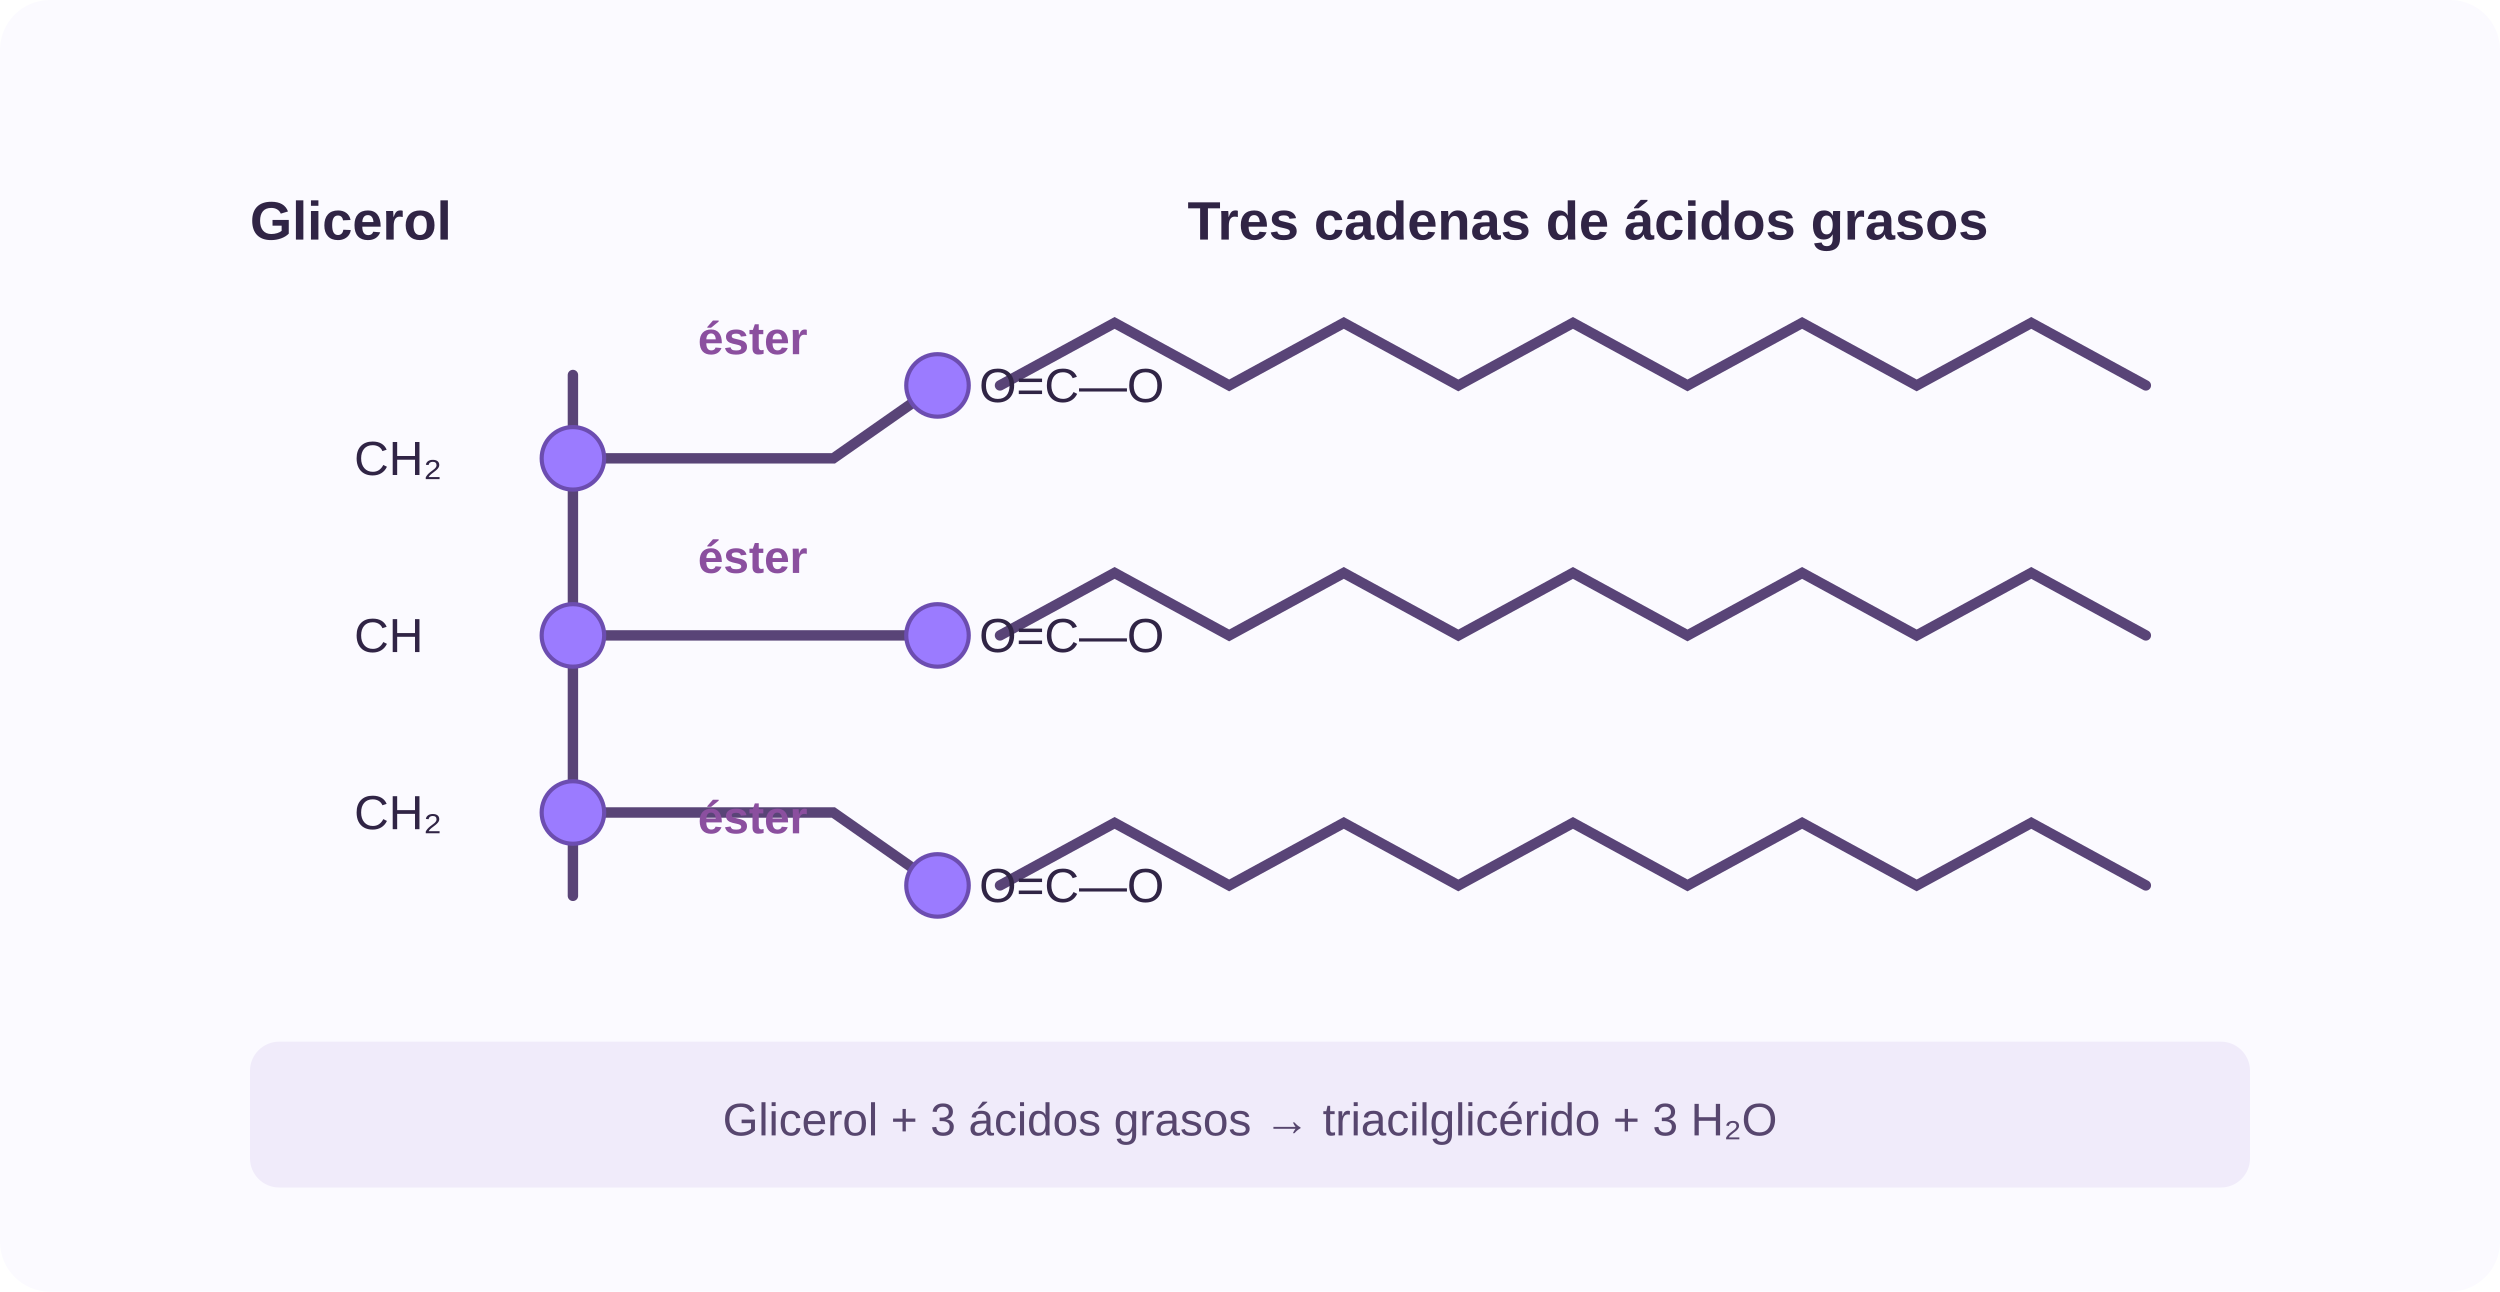
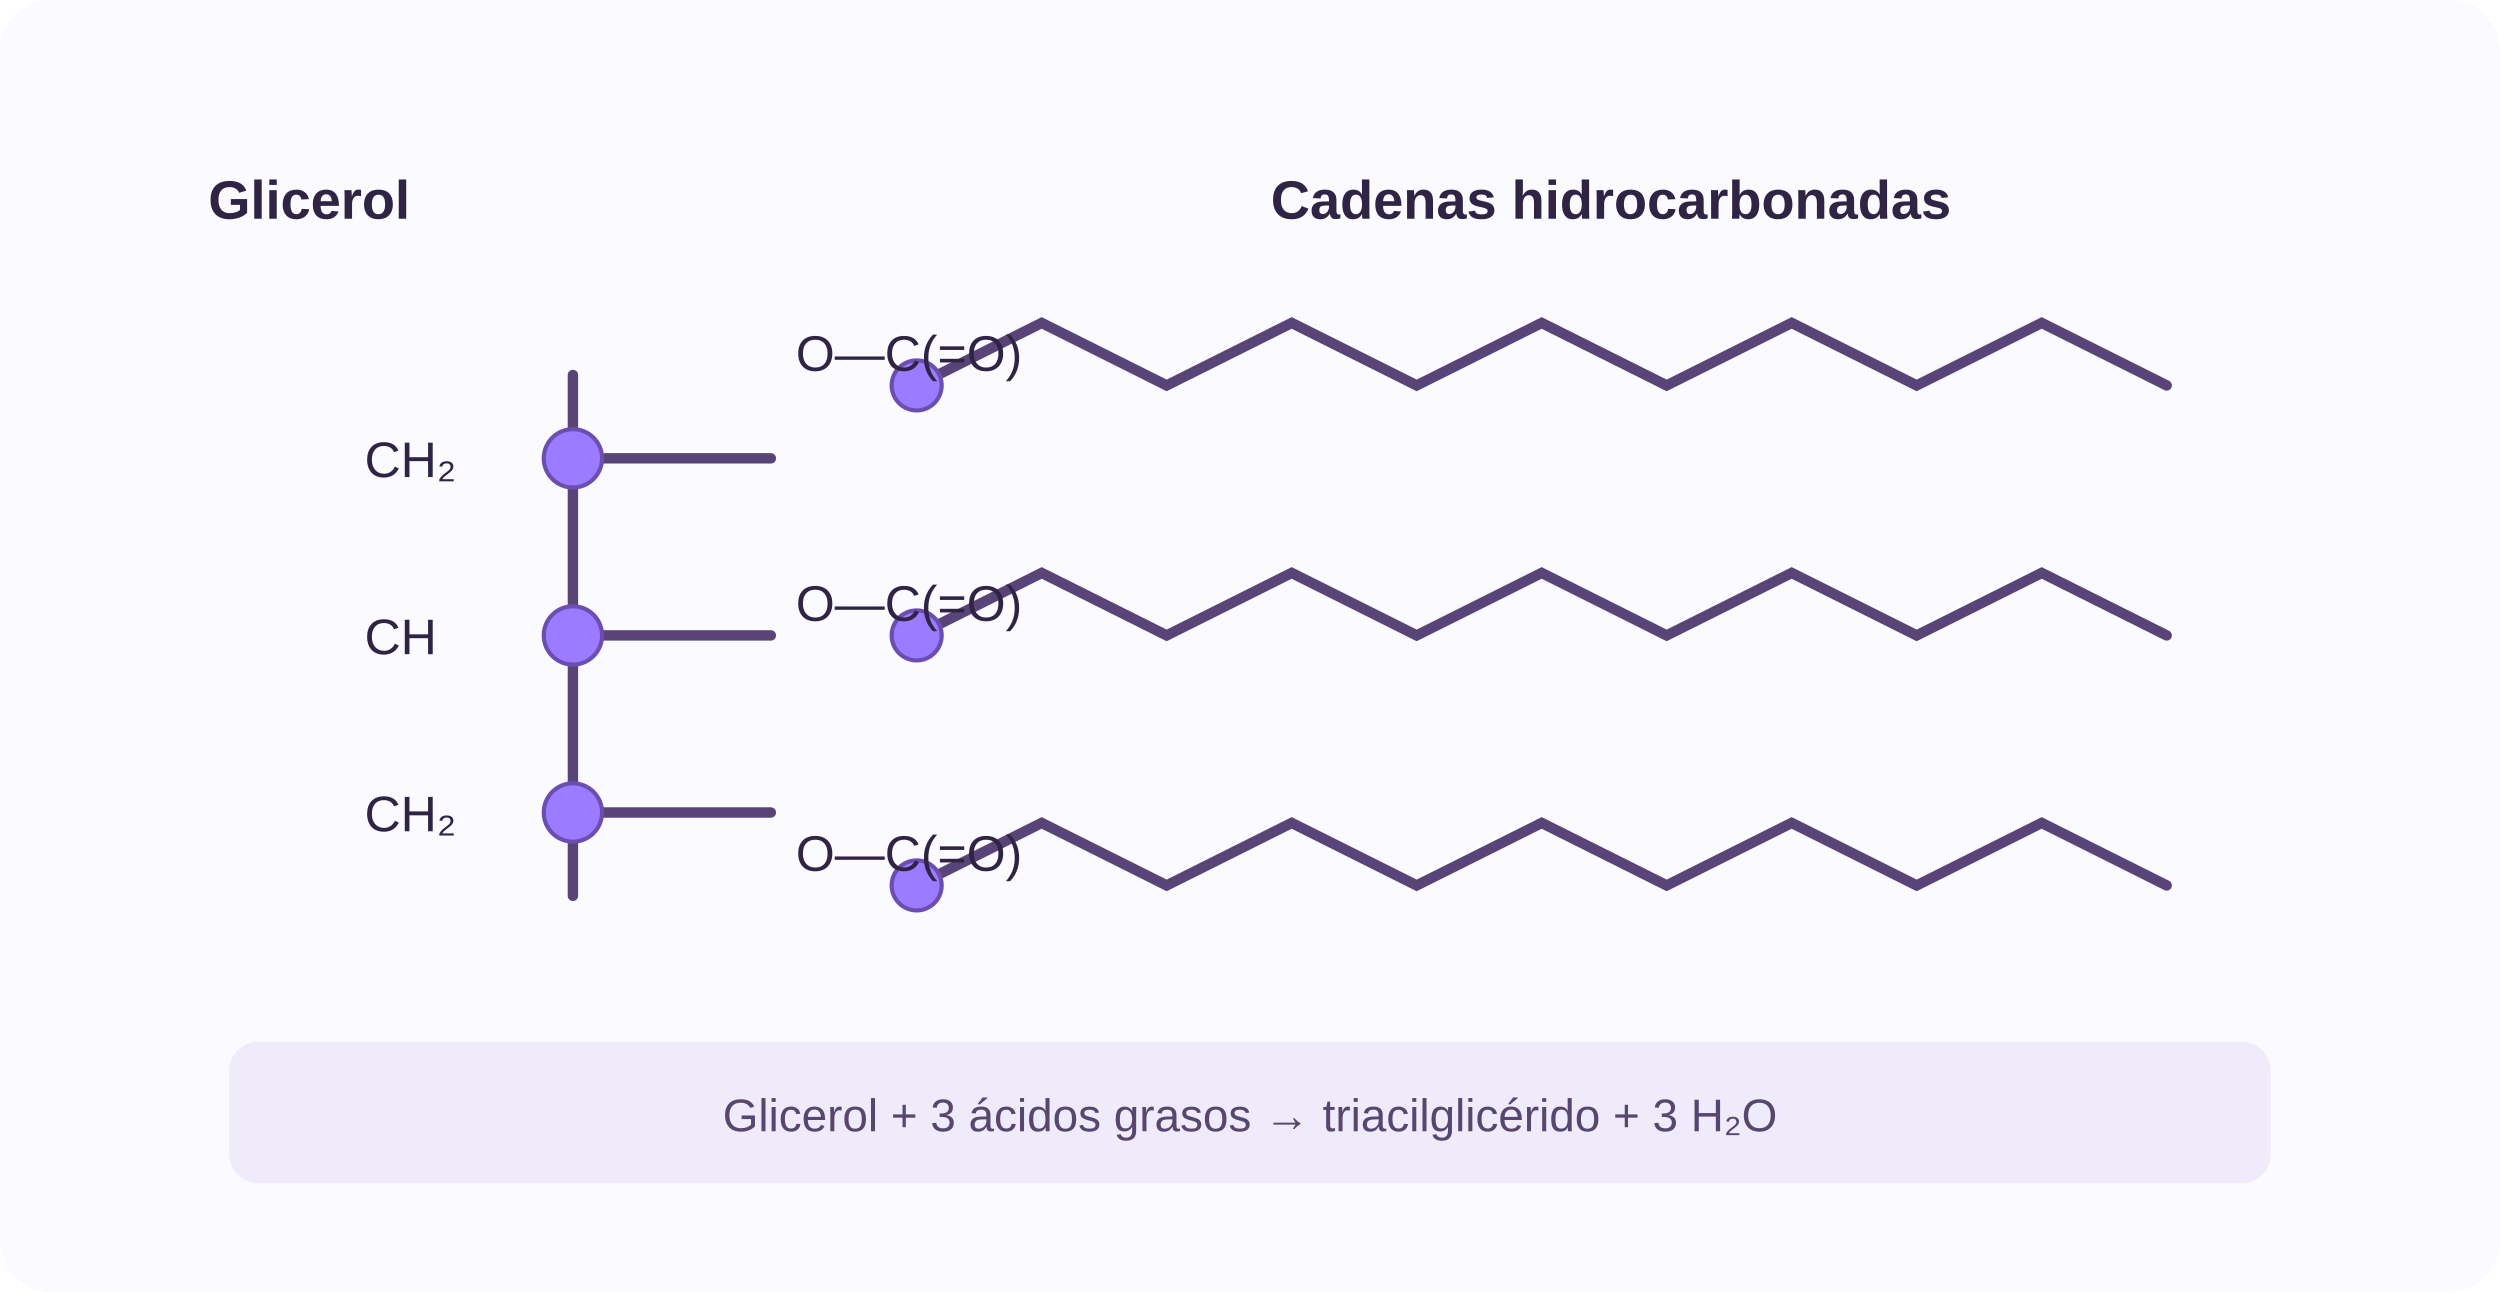
<svg xmlns="http://www.w3.org/2000/svg" viewBox="0 0 1200 620" role="img" aria-labelledby="t d">
  <rect width="1200" height="620" rx="24" fill="#fbfaff" />
  <g font-family="Arial" fill="#302445">
-     <text x="120" y="115" font-size="26" font-weight="700">Glicerol</text>
-     <text x="570" y="115" font-size="26" font-weight="700">Tres cadenas de ácidos grasos</text>
+     <text x="100" y="105" font-size="26" font-weight="700">Glicerol</text>
+     <text x="610" y="105" font-size="26" font-weight="700">Cadenas hidrocarbonadas</text>
  </g>
  <g stroke="#594477" stroke-width="5" fill="none" stroke-linecap="round">
    <path d="M275 180V430" />
-     <path d="M275 220H400L450 185" />
-     <path d="M275 305H400L450 305" />
-     <path d="M275 390H400L450 425" />
-     <path d="M480 185L535 155L590 185L645 155L700 185L755 155L810 185L865 155L920 185L975 155L1030 185" />
-     <path d="M480 305L535 275L590 305L645 275L700 305L755 275L810 305L865 275L920 305L975 275L1030 305" />
-     <path d="M480 425L535 395L590 425L645 395L700 425L755 395L810 425L865 395L920 425L975 395L1030 425" />
+     <path d="M275 220H370M275 305H370M275 390H370" />
+     <path d="M440 185L500 155L560 185L620 155L680 185L740 155L800 185L860 155L920 185L980 155L1040 185" />
+     <path d="M440 305L500 275L560 305L620 275L680 305L740 275L800 305L860 275L920 305L980 275L1040 305" />
+     <path d="M440 425L500 395L560 425L620 395L680 425L740 395L800 425L860 395L920 425L980 395L1040 425" />
  </g>
  <g fill="#9b7bff" stroke="#6c4db0" stroke-width="2">
-     <circle cx="275" cy="220" r="15" />
-     <circle cx="275" cy="305" r="15" />
-     <circle cx="275" cy="390" r="15" />
-     <circle cx="450" cy="185" r="15" />
-     <circle cx="450" cy="305" r="15" />
-     <circle cx="450" cy="425" r="15" />
+     <circle cx="275" cy="220" r="14" />
+     <circle cx="275" cy="305" r="14" />
+     <circle cx="275" cy="390" r="14" />
+     <circle cx="440" cy="185" r="12" />
+     <circle cx="440" cy="305" r="12" />
+     <circle cx="440" cy="425" r="12" />
  </g>
-   <g font-family="Arial" font-size="23" fill="#302445">
-     <text x="170" y="228">CH₂</text>
-     <text x="170" y="313">CH</text>
-     <text x="170" y="398">CH₂</text>
-     <text x="470" y="193">O=C—O</text>
-     <text x="470" y="313">O=C—O</text>
-     <text x="470" y="433">O=C—O</text>
+   <g font-family="Arial" font-size="24" fill="#302445">
+     <text x="175" y="229">CH₂</text>
+     <text x="175" y="314">CH</text>
+     <text x="175" y="399">CH₂</text>
+     <text x="382" y="178">O—C(=O)</text>
+     <text x="382" y="298">O—C(=O)</text>
+     <text x="382" y="418">O—C(=O)</text>
  </g>
-   <g font-family="Arial" font-size="22" fill="#8b4f9f" font-weight="700">
-     <text x="335" y="170">éster</text>
-     <text x="335" y="275">éster</text>
-     <text x="335" y="400">éster</text>
-   </g>
-   <rect x="120" y="500" width="960" height="70" rx="14" fill="#f0ebfa" />
-   <text x="600" y="545" font-family="Arial" font-size="22" fill="#57466e" text-anchor="middle">Glicerol + 3 ácidos grasos → triacilglicérido + 3 H₂O</text>
+   <rect x="110" y="500" width="980" height="68" rx="14" fill="#f0ebfa" />
+   <text x="600" y="543" font-family="Arial" font-size="22" fill="#57466e" text-anchor="middle">Glicerol + 3 ácidos grasos → triacilglicérido + 3 H₂O</text>
</svg>
